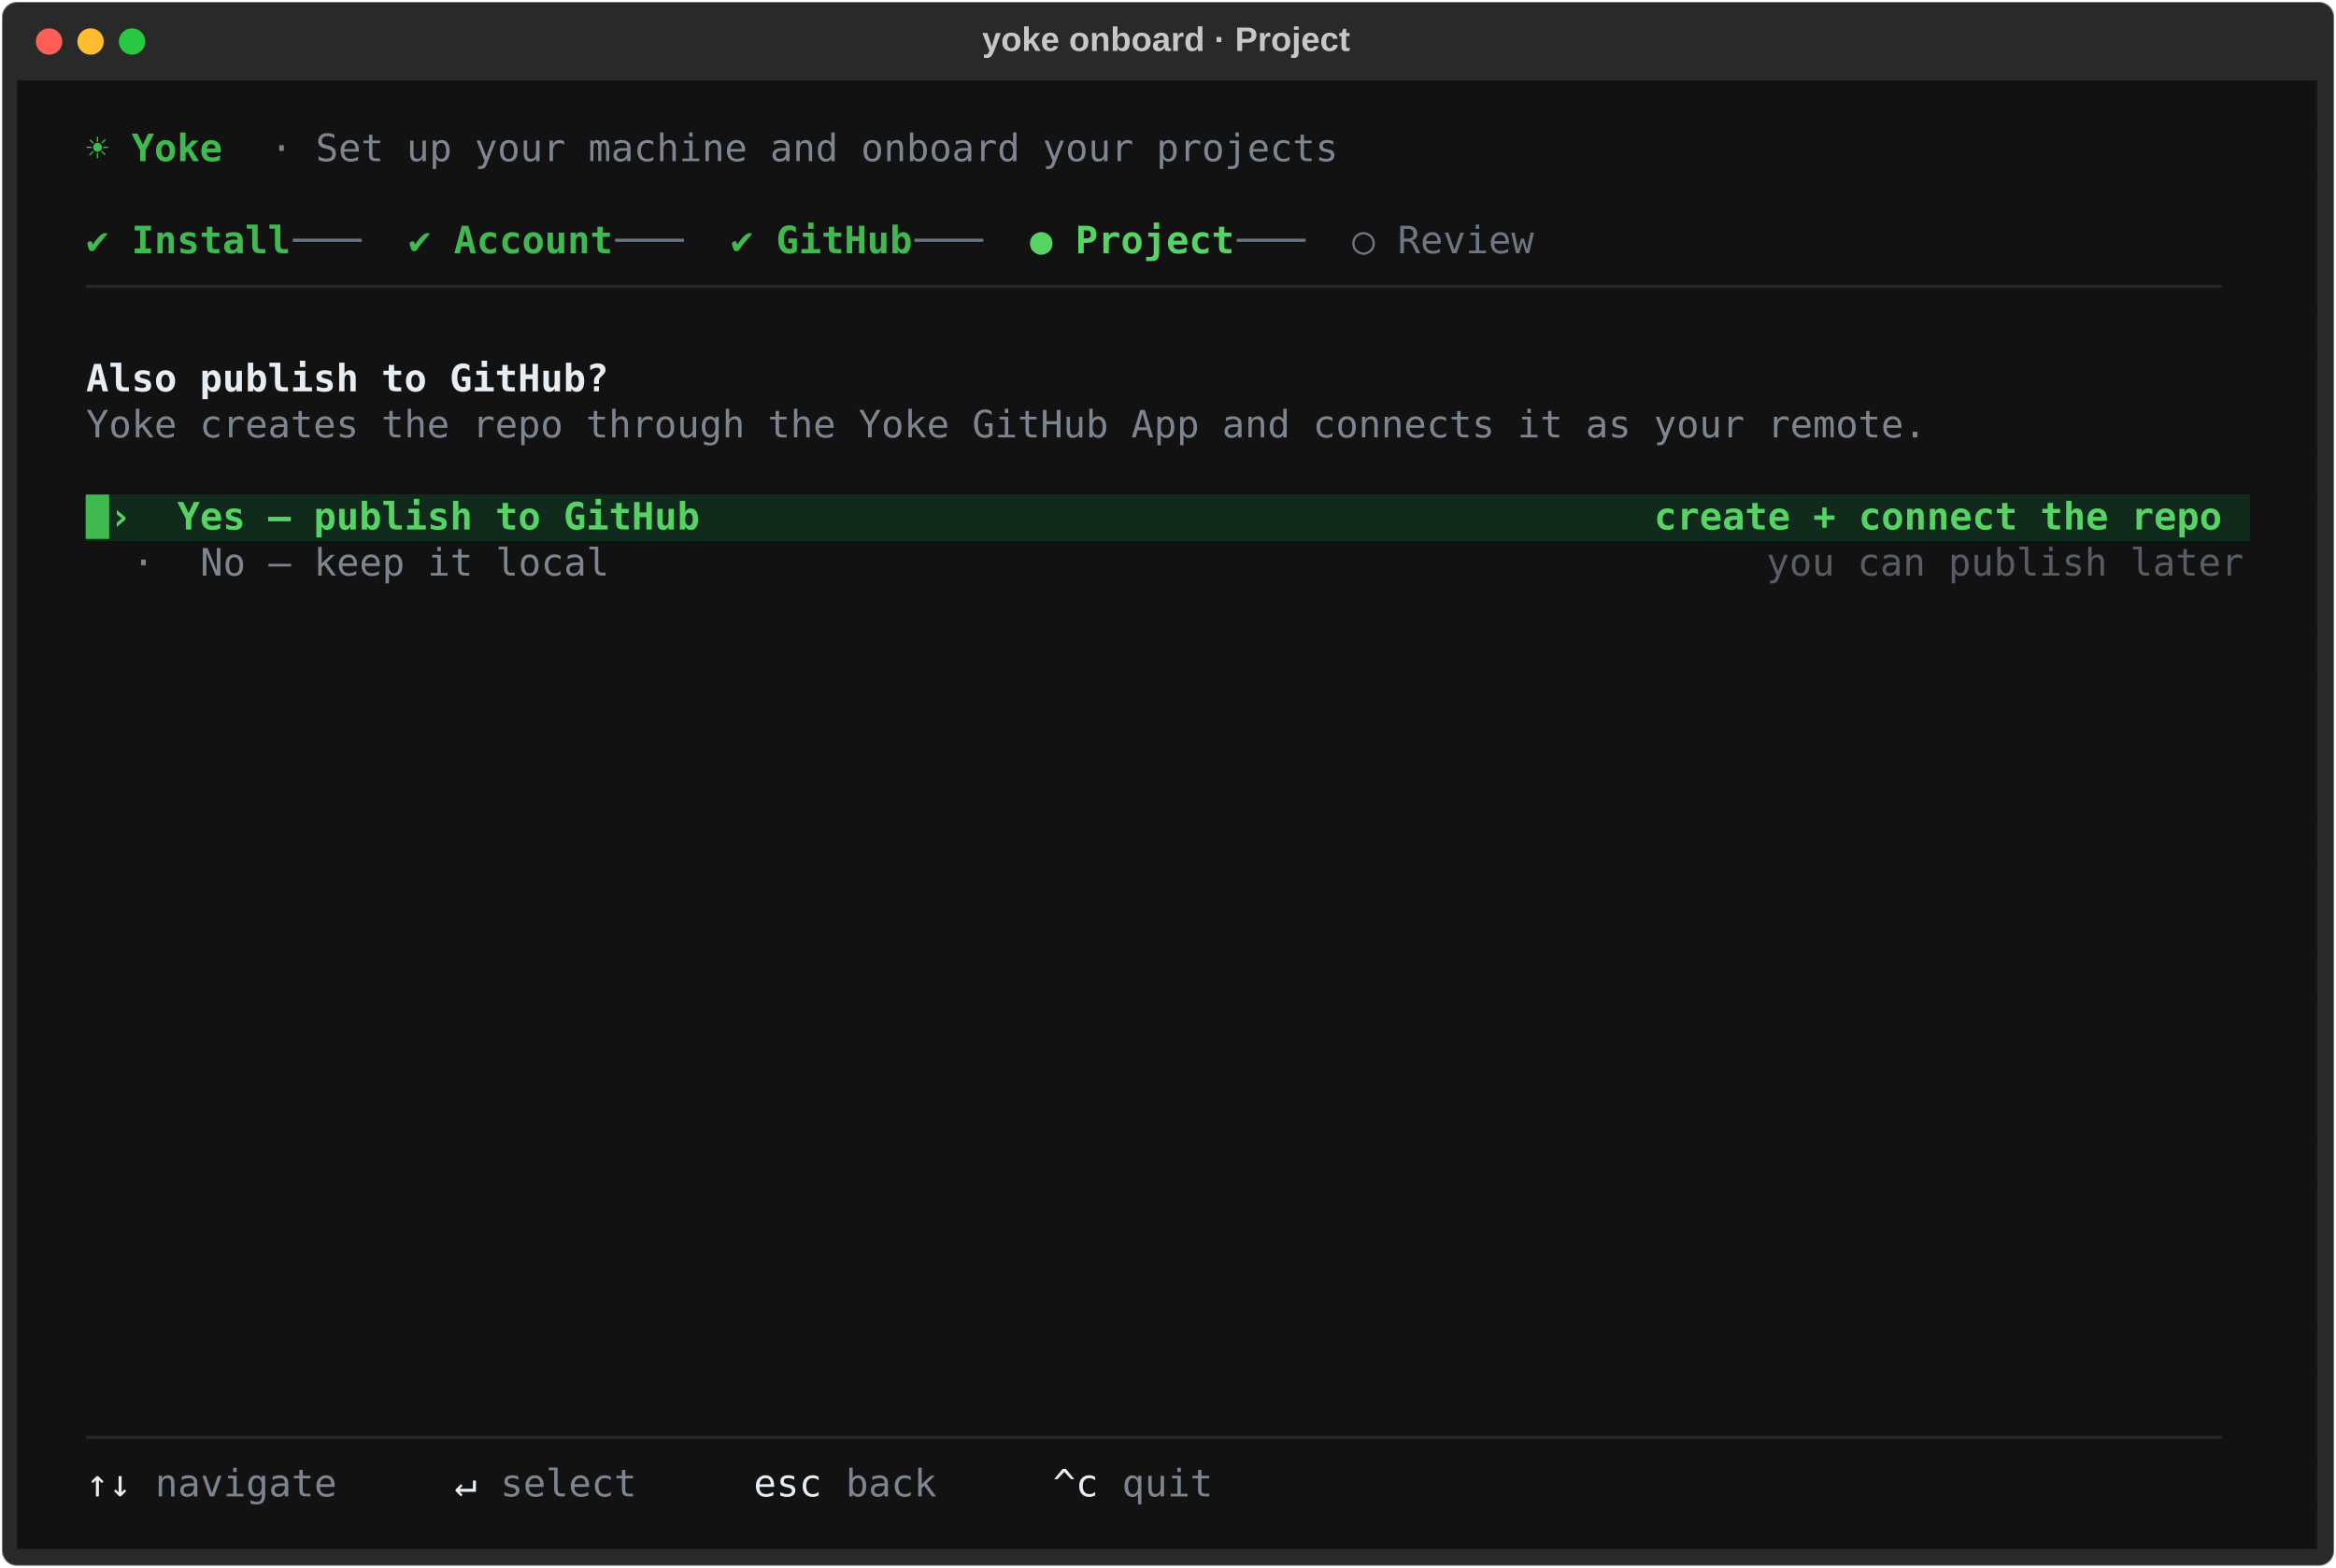
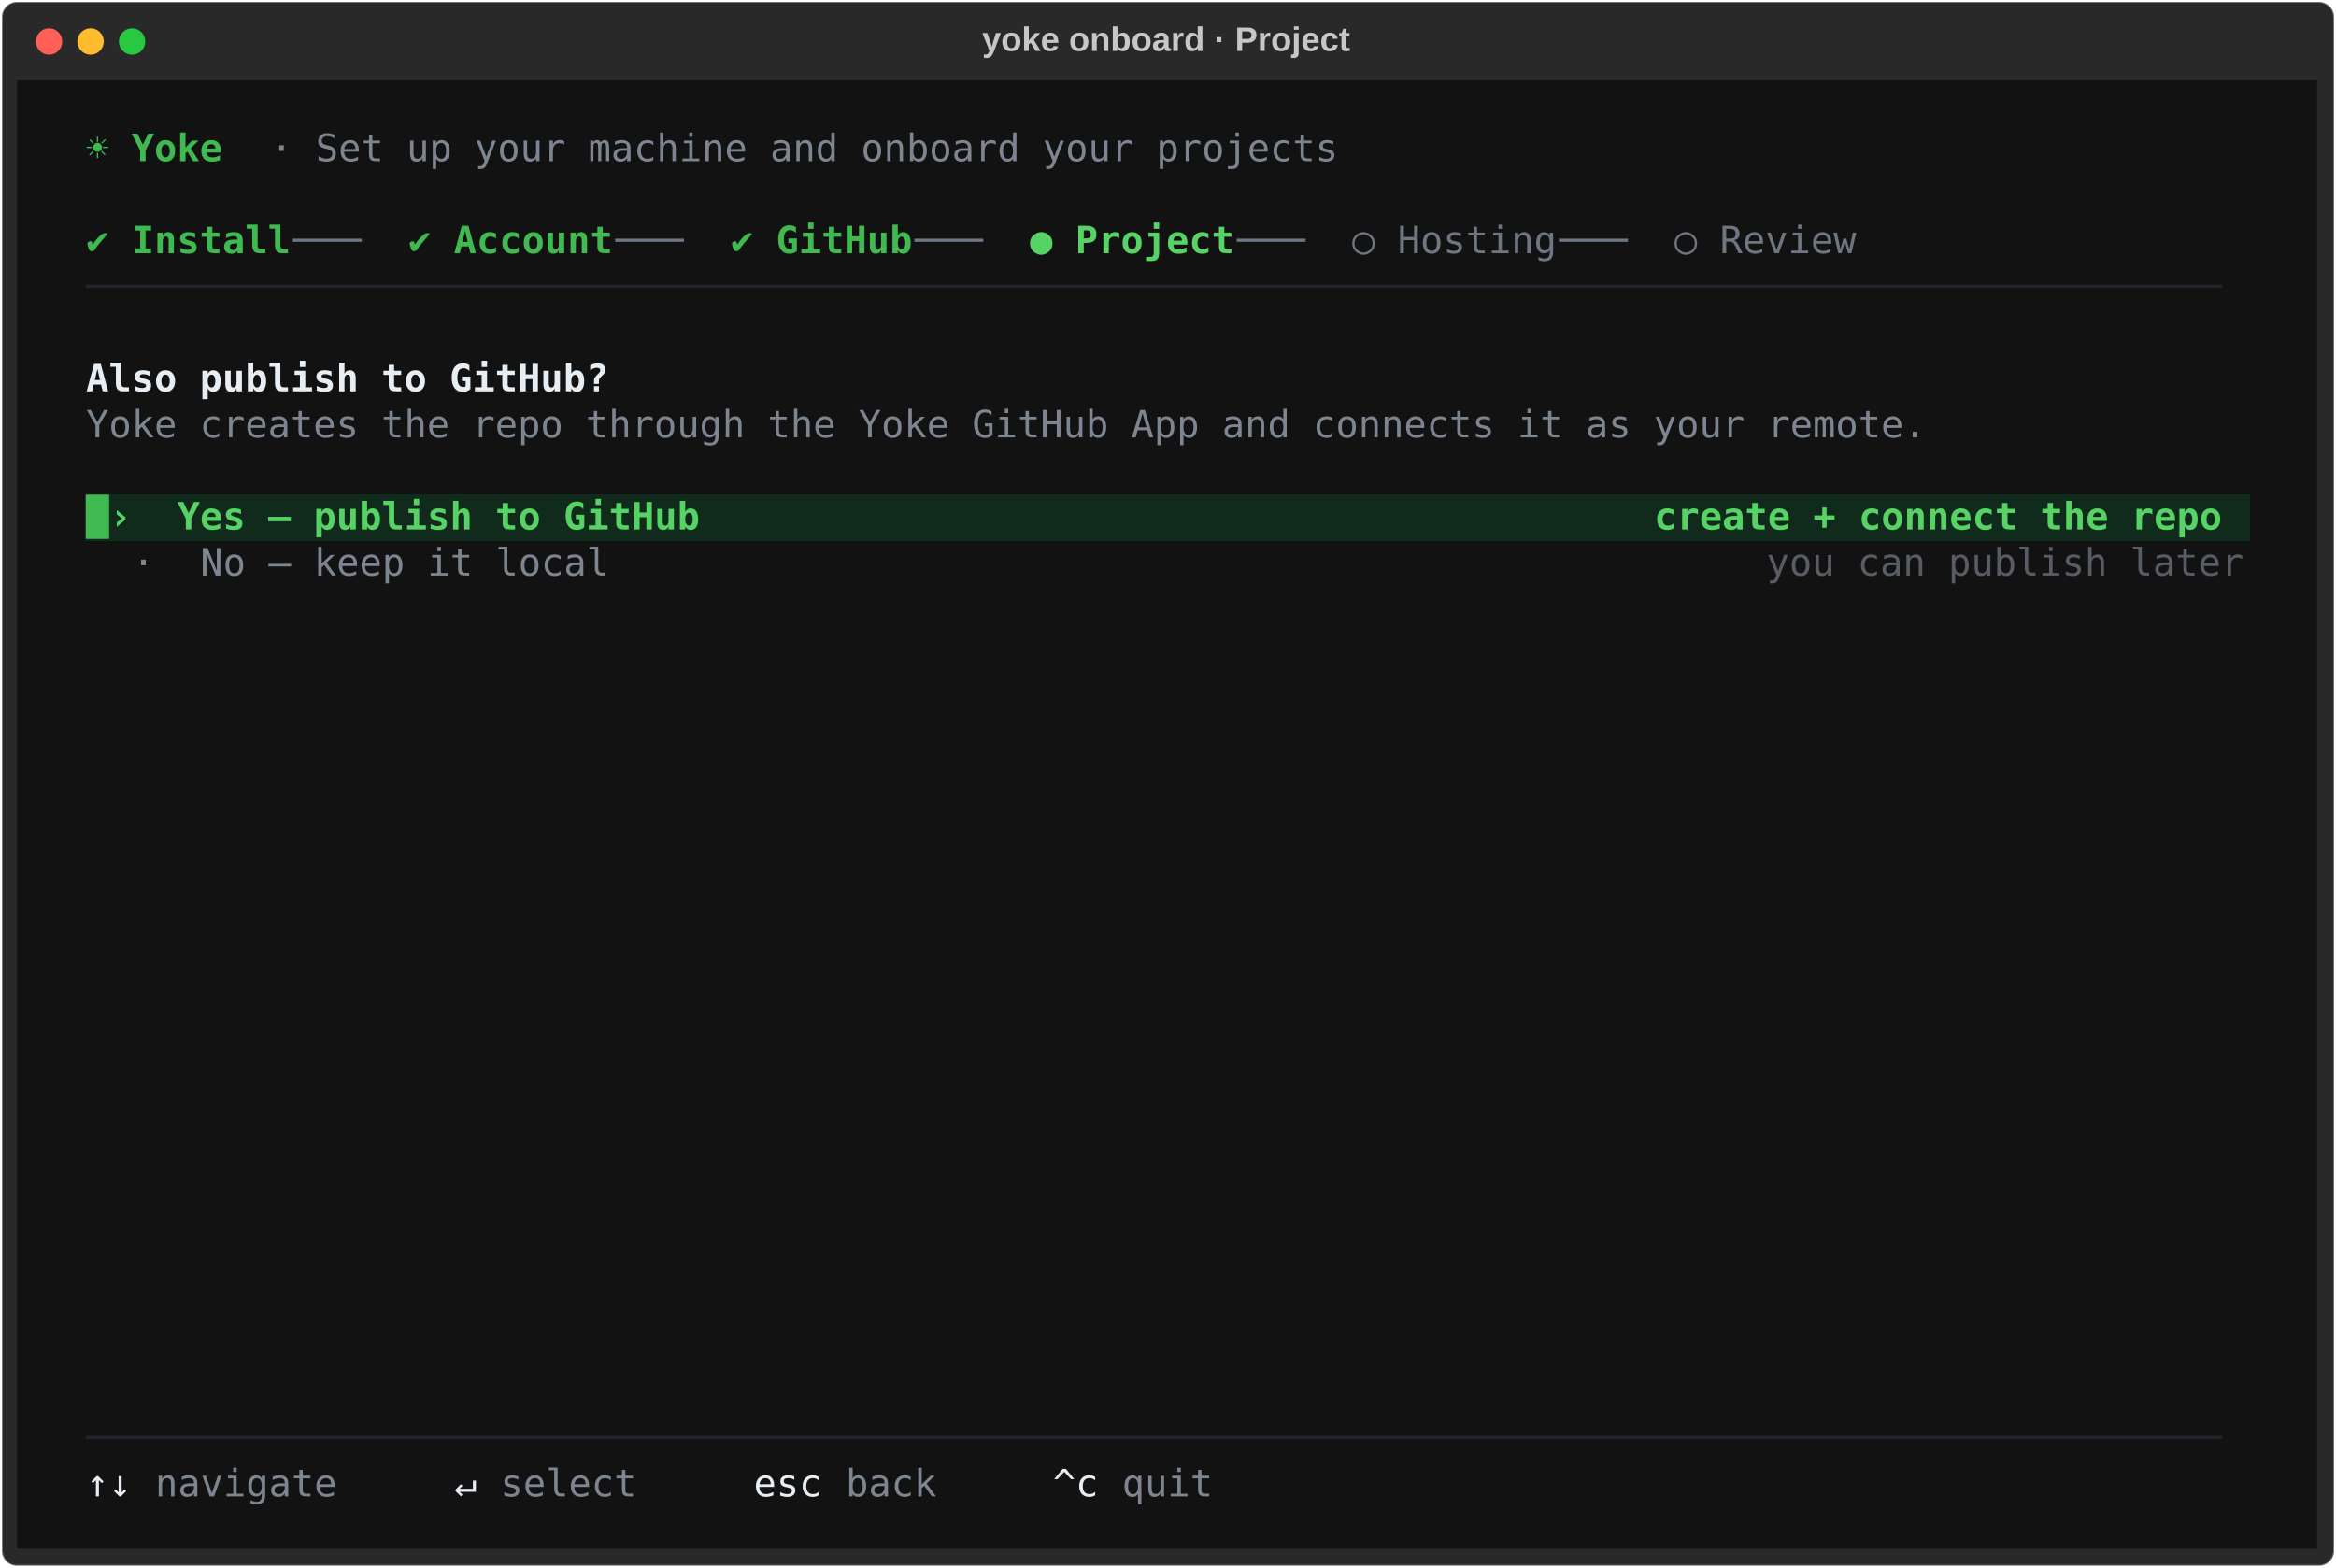
<svg xmlns="http://www.w3.org/2000/svg" class="rich-terminal" viewBox="0 0 1238 830.8">
  <style>

    @font-face {
        font-family: "Fira Code";
        src: local("FiraCode-Regular"),
                url("https://cdnjs.cloudflare.com/ajax/libs/firacode/{{VERSION}}/woff2/FiraCode-Regular.woff2") format("woff2"),
                url("https://cdnjs.cloudflare.com/ajax/libs/firacode/{{VERSION}}/woff/FiraCode-Regular.woff") format("woff");
        font-style: normal;
        font-weight: 400;
    }
    @font-face {
        font-family: "Fira Code";
        src: local("FiraCode-Bold"),
                url("https://cdnjs.cloudflare.com/ajax/libs/firacode/{{VERSION}}/woff2/FiraCode-Bold.woff2") format("woff2"),
                url("https://cdnjs.cloudflare.com/ajax/libs/firacode/{{VERSION}}/woff/FiraCode-Bold.woff") format("woff");
        font-style: bold;
        font-weight: 700;
    }

    .terminal-YOKE-matrix {
        font-family: Fira Code, monospace;
        font-size: 20px;
        line-height: 24.4px;
        font-variant-east-asian: full-width;
    }

    .terminal-YOKE-title {
        font-size: 18px;
        font-weight: bold;
        font-family: arial;
    }

-     .terminal-YOKE-r1 { fill: #c5c8c6 }
.terminal-YOKE-r2 { fill: #3fb950;font-weight: bold }
.terminal-YOKE-r3 { fill: #e6edf3 }
.terminal-YOKE-r4 { fill: #7d8590 }
.terminal-YOKE-r5 { fill: #6e7681 }
.terminal-YOKE-r6 { fill: #56d364;font-weight: bold }
.terminal-YOKE-r7 { fill: #21262d }
.terminal-YOKE-r8 { fill: #e6edf3;font-weight: bold }
.terminal-YOKE-r9 { fill: #3fb950 }
- .terminal-YOKE-r10 { fill: #00ff00 }
.terminal-YOKE-r11 { fill: #585d65 }
    </style>
  <defs>
    <clipPath id="terminal-YOKE-clip-terminal">
      <rect x="0" y="0" width="1219.0" height="779.8" />
    </clipPath>
    <clipPath id="terminal-YOKE-line-0">
      <rect x="0" y="1.5" width="1220" height="24.65" />
    </clipPath>
    <clipPath id="terminal-YOKE-line-1">
      <rect x="0" y="25.9" width="1220" height="24.65" />
    </clipPath>
    <clipPath id="terminal-YOKE-line-2">
      <rect x="0" y="50.3" width="1220" height="24.65" />
    </clipPath>
    <clipPath id="terminal-YOKE-line-3">
      <rect x="0" y="74.7" width="1220" height="24.65" />
    </clipPath>
    <clipPath id="terminal-YOKE-line-4">
      <rect x="0" y="99.1" width="1220" height="24.65" />
    </clipPath>
    <clipPath id="terminal-YOKE-line-5">
      <rect x="0" y="123.5" width="1220" height="24.65" />
    </clipPath>
    <clipPath id="terminal-YOKE-line-6">
      <rect x="0" y="147.9" width="1220" height="24.65" />
    </clipPath>
    <clipPath id="terminal-YOKE-line-7">
      <rect x="0" y="172.3" width="1220" height="24.65" />
    </clipPath>
    <clipPath id="terminal-YOKE-line-8">
      <rect x="0" y="196.7" width="1220" height="24.65" />
    </clipPath>
    <clipPath id="terminal-YOKE-line-9">
      <rect x="0" y="221.1" width="1220" height="24.65" />
    </clipPath>
    <clipPath id="terminal-YOKE-line-10">
      <rect x="0" y="245.5" width="1220" height="24.65" />
    </clipPath>
    <clipPath id="terminal-YOKE-line-11">
      <rect x="0" y="269.9" width="1220" height="24.65" />
    </clipPath>
    <clipPath id="terminal-YOKE-line-12">
      <rect x="0" y="294.3" width="1220" height="24.65" />
    </clipPath>
    <clipPath id="terminal-YOKE-line-13">
      <rect x="0" y="318.7" width="1220" height="24.65" />
    </clipPath>
    <clipPath id="terminal-YOKE-line-14">
      <rect x="0" y="343.1" width="1220" height="24.65" />
    </clipPath>
    <clipPath id="terminal-YOKE-line-15">
      <rect x="0" y="367.5" width="1220" height="24.65" />
    </clipPath>
    <clipPath id="terminal-YOKE-line-16">
      <rect x="0" y="391.9" width="1220" height="24.65" />
    </clipPath>
    <clipPath id="terminal-YOKE-line-17">
      <rect x="0" y="416.3" width="1220" height="24.65" />
    </clipPath>
    <clipPath id="terminal-YOKE-line-18">
      <rect x="0" y="440.7" width="1220" height="24.65" />
    </clipPath>
    <clipPath id="terminal-YOKE-line-19">
      <rect x="0" y="465.1" width="1220" height="24.65" />
    </clipPath>
    <clipPath id="terminal-YOKE-line-20">
      <rect x="0" y="489.5" width="1220" height="24.65" />
    </clipPath>
    <clipPath id="terminal-YOKE-line-21">
      <rect x="0" y="513.9" width="1220" height="24.65" />
    </clipPath>
    <clipPath id="terminal-YOKE-line-22">
      <rect x="0" y="538.3" width="1220" height="24.65" />
    </clipPath>
    <clipPath id="terminal-YOKE-line-23">
      <rect x="0" y="562.7" width="1220" height="24.65" />
    </clipPath>
    <clipPath id="terminal-YOKE-line-24">
      <rect x="0" y="587.1" width="1220" height="24.65" />
    </clipPath>
    <clipPath id="terminal-YOKE-line-25">
      <rect x="0" y="611.5" width="1220" height="24.65" />
    </clipPath>
    <clipPath id="terminal-YOKE-line-26">
      <rect x="0" y="635.9" width="1220" height="24.65" />
    </clipPath>
    <clipPath id="terminal-YOKE-line-27">
      <rect x="0" y="660.3" width="1220" height="24.65" />
    </clipPath>
    <clipPath id="terminal-YOKE-line-28">
      <rect x="0" y="684.7" width="1220" height="24.65" />
    </clipPath>
    <clipPath id="terminal-YOKE-line-29">
      <rect x="0" y="709.1" width="1220" height="24.65" />
    </clipPath>
    <clipPath id="terminal-YOKE-line-30">
      <rect x="0" y="733.5" width="1220" height="24.65" />
    </clipPath>
  </defs>
  <rect fill="#292929" stroke="rgba(255,255,255,0.35)" stroke-width="1" x="1" y="1" width="1236" height="828.8" rx="8" />
  <text class="terminal-YOKE-title" fill="#c5c8c6" text-anchor="middle" x="618" y="27">yoke onboard · Project</text>
  <g transform="translate(26,22)">
    <circle cx="0" cy="0" r="7" fill="#ff5f57" />
    <circle cx="22" cy="0" r="7" fill="#febc2e" />
    <circle cx="44" cy="0" r="7" fill="#28c840" />
  </g>
  <g transform="translate(9, 41)" clip-path="url(#terminal-YOKE-clip-terminal)">
    <rect fill="#121212" x="0" y="1.5" width="1220" height="24.65" shape-rendering="crispEdges" />
    <rect fill="#121212" x="0" y="25.9" width="36.6" height="24.65" shape-rendering="crispEdges" />
    <rect fill="#121212" x="36.6" y="25.9" width="73.2" height="24.65" shape-rendering="crispEdges" />
    <rect fill="#121212" x="109.8" y="25.9" width="24.4" height="24.65" shape-rendering="crispEdges" />
    <rect fill="#121212" x="134.2" y="25.9" width="573.4" height="24.65" shape-rendering="crispEdges" />
    <rect fill="#121212" x="707.6" y="25.9" width="512.4" height="24.65" shape-rendering="crispEdges" />
    <rect fill="#121212" x="0" y="50.3" width="1220" height="24.65" shape-rendering="crispEdges" />
    <rect fill="#121212" x="0" y="74.7" width="36.6" height="24.65" shape-rendering="crispEdges" />
    <rect fill="#121212" x="36.6" y="74.7" width="109.8" height="24.65" shape-rendering="crispEdges" />
    <rect fill="#121212" x="146.4" y="74.7" width="61" height="24.65" shape-rendering="crispEdges" />
    <rect fill="#121212" x="207.4" y="74.7" width="109.8" height="24.65" shape-rendering="crispEdges" />
    <rect fill="#121212" x="317.2" y="74.7" width="61" height="24.65" shape-rendering="crispEdges" />
    <rect fill="#121212" x="378.2" y="74.7" width="97.6" height="24.65" shape-rendering="crispEdges" />
    <rect fill="#121212" x="475.8" y="74.7" width="61" height="24.65" shape-rendering="crispEdges" />
    <rect fill="#121212" x="536.8" y="74.7" width="109.8" height="24.65" shape-rendering="crispEdges" />
    <rect fill="#121212" x="646.6" y="74.7" width="61" height="24.65" shape-rendering="crispEdges" />
-     <rect fill="#121212" x="707.6" y="74.7" width="97.6" height="24.65" shape-rendering="crispEdges" />
-     <rect fill="#121212" x="805.2" y="74.7" width="414.8" height="24.65" shape-rendering="crispEdges" />
+     <rect fill="#121212" x="707.6" y="74.7" width="109.8" height="24.65" shape-rendering="crispEdges" />
+     <rect fill="#121212" x="817.4" y="74.7" width="61" height="24.65" shape-rendering="crispEdges" />
+     <rect fill="#121212" x="878.4" y="74.7" width="97.6" height="24.65" shape-rendering="crispEdges" />
+     <rect fill="#121212" x="976" y="74.7" width="244" height="24.65" shape-rendering="crispEdges" />
    <rect fill="#121212" x="0" y="99.1" width="36.6" height="24.65" shape-rendering="crispEdges" />
    <rect fill="#121212" x="36.6" y="99.1" width="1146.8" height="24.65" shape-rendering="crispEdges" />
    <rect fill="#121212" x="1183.4" y="99.1" width="36.6" height="24.65" shape-rendering="crispEdges" />
    <rect fill="#121212" x="0" y="123.5" width="1220" height="24.65" shape-rendering="crispEdges" />
    <rect fill="#121212" x="0" y="147.9" width="36.6" height="24.65" shape-rendering="crispEdges" />
    <rect fill="#121212" x="36.6" y="147.9" width="280.6" height="24.65" shape-rendering="crispEdges" />
    <rect fill="#121212" x="317.2" y="147.9" width="902.8" height="24.65" shape-rendering="crispEdges" />
    <rect fill="#121212" x="0" y="172.3" width="36.6" height="24.65" shape-rendering="crispEdges" />
    <rect fill="#121212" x="36.6" y="172.3" width="988.2" height="24.65" shape-rendering="crispEdges" />
    <rect fill="#121212" x="1024.8" y="172.3" width="158.6" height="24.65" shape-rendering="crispEdges" />
    <rect fill="#121212" x="1183.4" y="172.3" width="36.6" height="24.65" shape-rendering="crispEdges" />
    <rect fill="#121212" x="0" y="196.7" width="36.6" height="24.65" shape-rendering="crispEdges" />
    <rect fill="#121212" x="36.6" y="196.7" width="0" height="24.65" shape-rendering="crispEdges" />
    <rect fill="#121212" x="36.6" y="196.7" width="1183.4" height="24.65" shape-rendering="crispEdges" />
    <rect fill="#121212" x="0" y="221.1" width="36.6" height="24.65" shape-rendering="crispEdges" />
    <rect fill="#102a1c" x="36.6" y="221.1" width="12.2" height="24.65" shape-rendering="crispEdges" />
    <rect fill="#102a1c" x="48.8" y="221.1" width="1134.6" height="24.65" shape-rendering="crispEdges" />
    <rect fill="#121212" x="1183.4" y="221.1" width="36.6" height="24.65" shape-rendering="crispEdges" />
    <rect fill="#121212" x="0" y="245.5" width="36.6" height="24.65" shape-rendering="crispEdges" />
    <rect fill="#121212" x="36.6" y="245.5" width="12.2" height="24.65" shape-rendering="crispEdges" />
    <rect fill="#121212" x="48.8" y="245.5" width="12.2" height="24.65" shape-rendering="crispEdges" />
    <rect fill="#121212" x="61" y="245.5" width="866.2" height="24.65" shape-rendering="crispEdges" />
    <rect fill="#121212" x="927.2" y="245.5" width="256.2" height="24.65" shape-rendering="crispEdges" />
    <rect fill="#121212" x="1183.4" y="245.5" width="36.6" height="24.65" shape-rendering="crispEdges" />
    <rect fill="#121212" x="0" y="269.9" width="36.6" height="24.65" shape-rendering="crispEdges" />
    <rect fill="#121212" x="36.6" y="269.9" width="1183.4" height="24.65" shape-rendering="crispEdges" />
    <rect fill="#121212" x="0" y="294.3" width="36.6" height="24.65" shape-rendering="crispEdges" />
    <rect fill="#121212" x="36.6" y="294.3" width="1183.4" height="24.65" shape-rendering="crispEdges" />
    <rect fill="#121212" x="0" y="318.7" width="36.6" height="24.65" shape-rendering="crispEdges" />
    <rect fill="#121212" x="36.6" y="318.7" width="1183.4" height="24.65" shape-rendering="crispEdges" />
    <rect fill="#121212" x="0" y="343.1" width="36.6" height="24.65" shape-rendering="crispEdges" />
    <rect fill="#121212" x="36.6" y="343.1" width="1183.4" height="24.65" shape-rendering="crispEdges" />
    <rect fill="#121212" x="0" y="367.5" width="36.6" height="24.65" shape-rendering="crispEdges" />
    <rect fill="#121212" x="36.6" y="367.5" width="1183.4" height="24.65" shape-rendering="crispEdges" />
    <rect fill="#121212" x="0" y="391.9" width="36.6" height="24.65" shape-rendering="crispEdges" />
    <rect fill="#121212" x="36.6" y="391.9" width="1183.4" height="24.65" shape-rendering="crispEdges" />
    <rect fill="#121212" x="0" y="416.3" width="36.6" height="24.65" shape-rendering="crispEdges" />
    <rect fill="#121212" x="36.6" y="416.3" width="1183.4" height="24.65" shape-rendering="crispEdges" />
    <rect fill="#121212" x="0" y="440.7" width="36.6" height="24.65" shape-rendering="crispEdges" />
    <rect fill="#121212" x="36.6" y="440.7" width="1183.4" height="24.65" shape-rendering="crispEdges" />
    <rect fill="#121212" x="0" y="465.1" width="36.6" height="24.65" shape-rendering="crispEdges" />
    <rect fill="#121212" x="36.6" y="465.1" width="1183.4" height="24.65" shape-rendering="crispEdges" />
    <rect fill="#121212" x="0" y="489.5" width="36.6" height="24.65" shape-rendering="crispEdges" />
    <rect fill="#121212" x="36.6" y="489.5" width="1183.4" height="24.65" shape-rendering="crispEdges" />
    <rect fill="#121212" x="0" y="513.9" width="36.6" height="24.65" shape-rendering="crispEdges" />
    <rect fill="#121212" x="36.6" y="513.9" width="1183.4" height="24.65" shape-rendering="crispEdges" />
    <rect fill="#121212" x="0" y="538.3" width="36.6" height="24.65" shape-rendering="crispEdges" />
    <rect fill="#121212" x="36.6" y="538.3" width="1183.4" height="24.65" shape-rendering="crispEdges" />
    <rect fill="#121212" x="0" y="562.7" width="36.6" height="24.65" shape-rendering="crispEdges" />
    <rect fill="#121212" x="36.6" y="562.7" width="1183.4" height="24.65" shape-rendering="crispEdges" />
    <rect fill="#121212" x="0" y="587.1" width="36.6" height="24.65" shape-rendering="crispEdges" />
    <rect fill="#121212" x="36.6" y="587.1" width="1183.4" height="24.65" shape-rendering="crispEdges" />
    <rect fill="#121212" x="0" y="611.5" width="36.6" height="24.65" shape-rendering="crispEdges" />
    <rect fill="#121212" x="36.6" y="611.5" width="1183.4" height="24.65" shape-rendering="crispEdges" />
    <rect fill="#121212" x="0" y="635.9" width="36.6" height="24.65" shape-rendering="crispEdges" />
    <rect fill="#121212" x="36.6" y="635.9" width="1183.4" height="24.65" shape-rendering="crispEdges" />
    <rect fill="#121212" x="0" y="660.3" width="36.6" height="24.65" shape-rendering="crispEdges" />
    <rect fill="#121212" x="36.6" y="660.3" width="1183.4" height="24.65" shape-rendering="crispEdges" />
    <rect fill="#121212" x="0" y="684.7" width="36.6" height="24.65" shape-rendering="crispEdges" />
    <rect fill="#121212" x="36.6" y="684.7" width="1183.4" height="24.65" shape-rendering="crispEdges" />
    <rect fill="#121212" x="0" y="709.1" width="36.6" height="24.65" shape-rendering="crispEdges" />
    <rect fill="#121212" x="36.6" y="709.1" width="1146.8" height="24.65" shape-rendering="crispEdges" />
    <rect fill="#121212" x="1183.4" y="709.1" width="36.6" height="24.65" shape-rendering="crispEdges" />
    <rect fill="#121212" x="0" y="733.5" width="36.6" height="24.65" shape-rendering="crispEdges" />
    <rect fill="#121212" x="36.6" y="733.5" width="24.4" height="24.65" shape-rendering="crispEdges" />
    <rect fill="#121212" x="61" y="733.5" width="12.2" height="24.65" shape-rendering="crispEdges" />
    <rect fill="#121212" x="73.2" y="733.5" width="97.6" height="24.65" shape-rendering="crispEdges" />
    <rect fill="#121212" x="170.8" y="733.5" width="61" height="24.65" shape-rendering="crispEdges" />
    <rect fill="#121212" x="231.8" y="733.5" width="12.2" height="24.65" shape-rendering="crispEdges" />
    <rect fill="#121212" x="244" y="733.5" width="12.2" height="24.65" shape-rendering="crispEdges" />
    <rect fill="#121212" x="256.2" y="733.5" width="73.2" height="24.65" shape-rendering="crispEdges" />
    <rect fill="#121212" x="329.4" y="733.5" width="61" height="24.65" shape-rendering="crispEdges" />
    <rect fill="#121212" x="390.4" y="733.5" width="36.6" height="24.65" shape-rendering="crispEdges" />
    <rect fill="#121212" x="427" y="733.5" width="12.2" height="24.65" shape-rendering="crispEdges" />
    <rect fill="#121212" x="439.2" y="733.5" width="48.8" height="24.65" shape-rendering="crispEdges" />
    <rect fill="#121212" x="488" y="733.5" width="61" height="24.65" shape-rendering="crispEdges" />
    <rect fill="#121212" x="549" y="733.5" width="24.4" height="24.65" shape-rendering="crispEdges" />
    <rect fill="#121212" x="573.4" y="733.5" width="12.2" height="24.65" shape-rendering="crispEdges" />
    <rect fill="#121212" x="585.6" y="733.5" width="48.8" height="24.65" shape-rendering="crispEdges" />
    <rect fill="#121212" x="634.4" y="733.5" width="585.6" height="24.65" shape-rendering="crispEdges" />
    <rect fill="#121212" x="0" y="757.9" width="1220" height="24.65" shape-rendering="crispEdges" />
    <g class="terminal-YOKE-matrix">
-       <text class="terminal-YOKE-r1" x="1220" y="20" textLength="12.2" clip-path="url(#terminal-YOKE-line-0)">
- </text>
      <text class="terminal-YOKE-r2" x="36.6" y="44.4" textLength="73.2" clip-path="url(#terminal-YOKE-line-1)">☀ Yoke</text>
      <text class="terminal-YOKE-r4" x="134.2" y="44.4" textLength="573.4" clip-path="url(#terminal-YOKE-line-1)">· Set up your machine and onboard your projects</text>
-       <text class="terminal-YOKE-r1" x="1220" y="44.4" textLength="12.2" clip-path="url(#terminal-YOKE-line-1)">
- </text>
-       <text class="terminal-YOKE-r1" x="1220" y="68.8" textLength="12.2" clip-path="url(#terminal-YOKE-line-2)">
- </text>
      <text class="terminal-YOKE-r2" x="36.6" y="93.2" textLength="109.8" clip-path="url(#terminal-YOKE-line-3)">✔ Install</text>
      <text class="terminal-YOKE-r5" x="146.4" y="93.2" textLength="61" clip-path="url(#terminal-YOKE-line-3)"> ─── </text>
      <text class="terminal-YOKE-r2" x="207.4" y="93.2" textLength="109.8" clip-path="url(#terminal-YOKE-line-3)">✔ Account</text>
      <text class="terminal-YOKE-r5" x="317.2" y="93.2" textLength="61" clip-path="url(#terminal-YOKE-line-3)"> ─── </text>
      <text class="terminal-YOKE-r2" x="378.2" y="93.2" textLength="97.6" clip-path="url(#terminal-YOKE-line-3)">✔ GitHub</text>
      <text class="terminal-YOKE-r5" x="475.8" y="93.2" textLength="61" clip-path="url(#terminal-YOKE-line-3)"> ─── </text>
      <text class="terminal-YOKE-r6" x="536.8" y="93.2" textLength="109.8" clip-path="url(#terminal-YOKE-line-3)">● Project</text>
      <text class="terminal-YOKE-r5" x="646.6" y="93.2" textLength="61" clip-path="url(#terminal-YOKE-line-3)"> ─── </text>
-       <text class="terminal-YOKE-r5" x="707.6" y="93.2" textLength="97.6" clip-path="url(#terminal-YOKE-line-3)">○ Review</text>
-       <text class="terminal-YOKE-r1" x="1220" y="93.2" textLength="12.2" clip-path="url(#terminal-YOKE-line-3)">
- </text>
+       <text class="terminal-YOKE-r5" x="707.6" y="93.2" textLength="109.8" clip-path="url(#terminal-YOKE-line-3)">○ Hosting</text>
+       <text class="terminal-YOKE-r5" x="817.4" y="93.2" textLength="61" clip-path="url(#terminal-YOKE-line-3)"> ─── </text>
+       <text class="terminal-YOKE-r5" x="878.4" y="93.2" textLength="97.6" clip-path="url(#terminal-YOKE-line-3)">○ Review</text>
      <text class="terminal-YOKE-r7" x="36.6" y="117.6" textLength="1146.8" clip-path="url(#terminal-YOKE-line-4)">──────────────────────────────────────────────────────────────────────────────────────────────</text>
-       <text class="terminal-YOKE-r1" x="1220" y="117.6" textLength="12.2" clip-path="url(#terminal-YOKE-line-4)">
- </text>
-       <text class="terminal-YOKE-r1" x="1220" y="142" textLength="12.2" clip-path="url(#terminal-YOKE-line-5)">
- </text>
      <text class="terminal-YOKE-r8" x="36.6" y="166.4" textLength="280.6" clip-path="url(#terminal-YOKE-line-6)">Also publish to GitHub?</text>
-       <text class="terminal-YOKE-r1" x="1220" y="166.4" textLength="12.2" clip-path="url(#terminal-YOKE-line-6)">
- </text>
      <text class="terminal-YOKE-r4" x="36.6" y="190.8" textLength="988.2" clip-path="url(#terminal-YOKE-line-7)">Yoke creates the repo through the Yoke GitHub App and connects it as your remote.</text>
-       <text class="terminal-YOKE-r1" x="1220" y="190.8" textLength="12.2" clip-path="url(#terminal-YOKE-line-7)">
- </text>
-       <text class="terminal-YOKE-r1" x="1220" y="215.2" textLength="12.2" clip-path="url(#terminal-YOKE-line-8)">
- </text>
      <text class="terminal-YOKE-r9" x="36.6" y="239.6" textLength="12.2" clip-path="url(#terminal-YOKE-line-9)">█</text>
      <text class="terminal-YOKE-r6" x="48.8" y="239.6" textLength="1134.6" clip-path="url(#terminal-YOKE-line-9)">›  Yes — publish to GitHub                                          create + connect the repo</text>
-       <text class="terminal-YOKE-r1" x="1220" y="239.6" textLength="12.2" clip-path="url(#terminal-YOKE-line-9)">
- </text>
      <text class="terminal-YOKE-r4" x="61" y="264" textLength="866.2" clip-path="url(#terminal-YOKE-line-10)">·  No — keep it local                                                  </text>
      <text class="terminal-YOKE-r11" x="927.2" y="264" textLength="256.2" clip-path="url(#terminal-YOKE-line-10)">you can publish later</text>
-       <text class="terminal-YOKE-r1" x="1220" y="264" textLength="12.2" clip-path="url(#terminal-YOKE-line-10)">
- </text>
-       <text class="terminal-YOKE-r1" x="1220" y="288.4" textLength="12.2" clip-path="url(#terminal-YOKE-line-11)">
- </text>
-       <text class="terminal-YOKE-r1" x="1220" y="312.8" textLength="12.2" clip-path="url(#terminal-YOKE-line-12)">
- </text>
-       <text class="terminal-YOKE-r1" x="1220" y="337.2" textLength="12.2" clip-path="url(#terminal-YOKE-line-13)">
- </text>
-       <text class="terminal-YOKE-r1" x="1220" y="361.6" textLength="12.2" clip-path="url(#terminal-YOKE-line-14)">
- </text>
-       <text class="terminal-YOKE-r1" x="1220" y="386" textLength="12.2" clip-path="url(#terminal-YOKE-line-15)">
- </text>
-       <text class="terminal-YOKE-r1" x="1220" y="410.4" textLength="12.2" clip-path="url(#terminal-YOKE-line-16)">
- </text>
-       <text class="terminal-YOKE-r1" x="1220" y="434.8" textLength="12.2" clip-path="url(#terminal-YOKE-line-17)">
- </text>
-       <text class="terminal-YOKE-r1" x="1220" y="459.2" textLength="12.2" clip-path="url(#terminal-YOKE-line-18)">
- </text>
-       <text class="terminal-YOKE-r1" x="1220" y="483.6" textLength="12.2" clip-path="url(#terminal-YOKE-line-19)">
- </text>
-       <text class="terminal-YOKE-r1" x="1220" y="508" textLength="12.2" clip-path="url(#terminal-YOKE-line-20)">
- </text>
-       <text class="terminal-YOKE-r1" x="1220" y="532.4" textLength="12.2" clip-path="url(#terminal-YOKE-line-21)">
- </text>
-       <text class="terminal-YOKE-r1" x="1220" y="556.8" textLength="12.2" clip-path="url(#terminal-YOKE-line-22)">
- </text>
-       <text class="terminal-YOKE-r1" x="1220" y="581.2" textLength="12.2" clip-path="url(#terminal-YOKE-line-23)">
- </text>
-       <text class="terminal-YOKE-r1" x="1220" y="605.6" textLength="12.2" clip-path="url(#terminal-YOKE-line-24)">
- </text>
-       <text class="terminal-YOKE-r1" x="1220" y="630" textLength="12.2" clip-path="url(#terminal-YOKE-line-25)">
- </text>
-       <text class="terminal-YOKE-r1" x="1220" y="654.4" textLength="12.2" clip-path="url(#terminal-YOKE-line-26)">
- </text>
-       <text class="terminal-YOKE-r1" x="1220" y="678.8" textLength="12.2" clip-path="url(#terminal-YOKE-line-27)">
- </text>
-       <text class="terminal-YOKE-r1" x="1220" y="703.2" textLength="12.2" clip-path="url(#terminal-YOKE-line-28)">
- </text>
      <text class="terminal-YOKE-r7" x="36.6" y="727.6" textLength="1146.8" clip-path="url(#terminal-YOKE-line-29)">──────────────────────────────────────────────────────────────────────────────────────────────</text>
-       <text class="terminal-YOKE-r1" x="1220" y="727.6" textLength="12.2" clip-path="url(#terminal-YOKE-line-29)">
- </text>
      <text class="terminal-YOKE-r3" x="36.6" y="752" textLength="24.4" clip-path="url(#terminal-YOKE-line-30)">↑↓</text>
      <text class="terminal-YOKE-r4" x="73.2" y="752" textLength="97.6" clip-path="url(#terminal-YOKE-line-30)">navigate</text>
      <text class="terminal-YOKE-r3" x="231.8" y="752" textLength="12.2" clip-path="url(#terminal-YOKE-line-30)">↵</text>
      <text class="terminal-YOKE-r4" x="256.2" y="752" textLength="73.2" clip-path="url(#terminal-YOKE-line-30)">select</text>
      <text class="terminal-YOKE-r3" x="390.4" y="752" textLength="36.6" clip-path="url(#terminal-YOKE-line-30)">esc</text>
      <text class="terminal-YOKE-r4" x="439.2" y="752" textLength="48.8" clip-path="url(#terminal-YOKE-line-30)">back</text>
      <text class="terminal-YOKE-r3" x="549" y="752" textLength="24.4" clip-path="url(#terminal-YOKE-line-30)">^c</text>
      <text class="terminal-YOKE-r4" x="585.6" y="752" textLength="48.8" clip-path="url(#terminal-YOKE-line-30)">quit</text>
-       <text class="terminal-YOKE-r1" x="1220" y="752" textLength="12.2" clip-path="url(#terminal-YOKE-line-30)">
- </text>
    </g>
  </g>
</svg>
